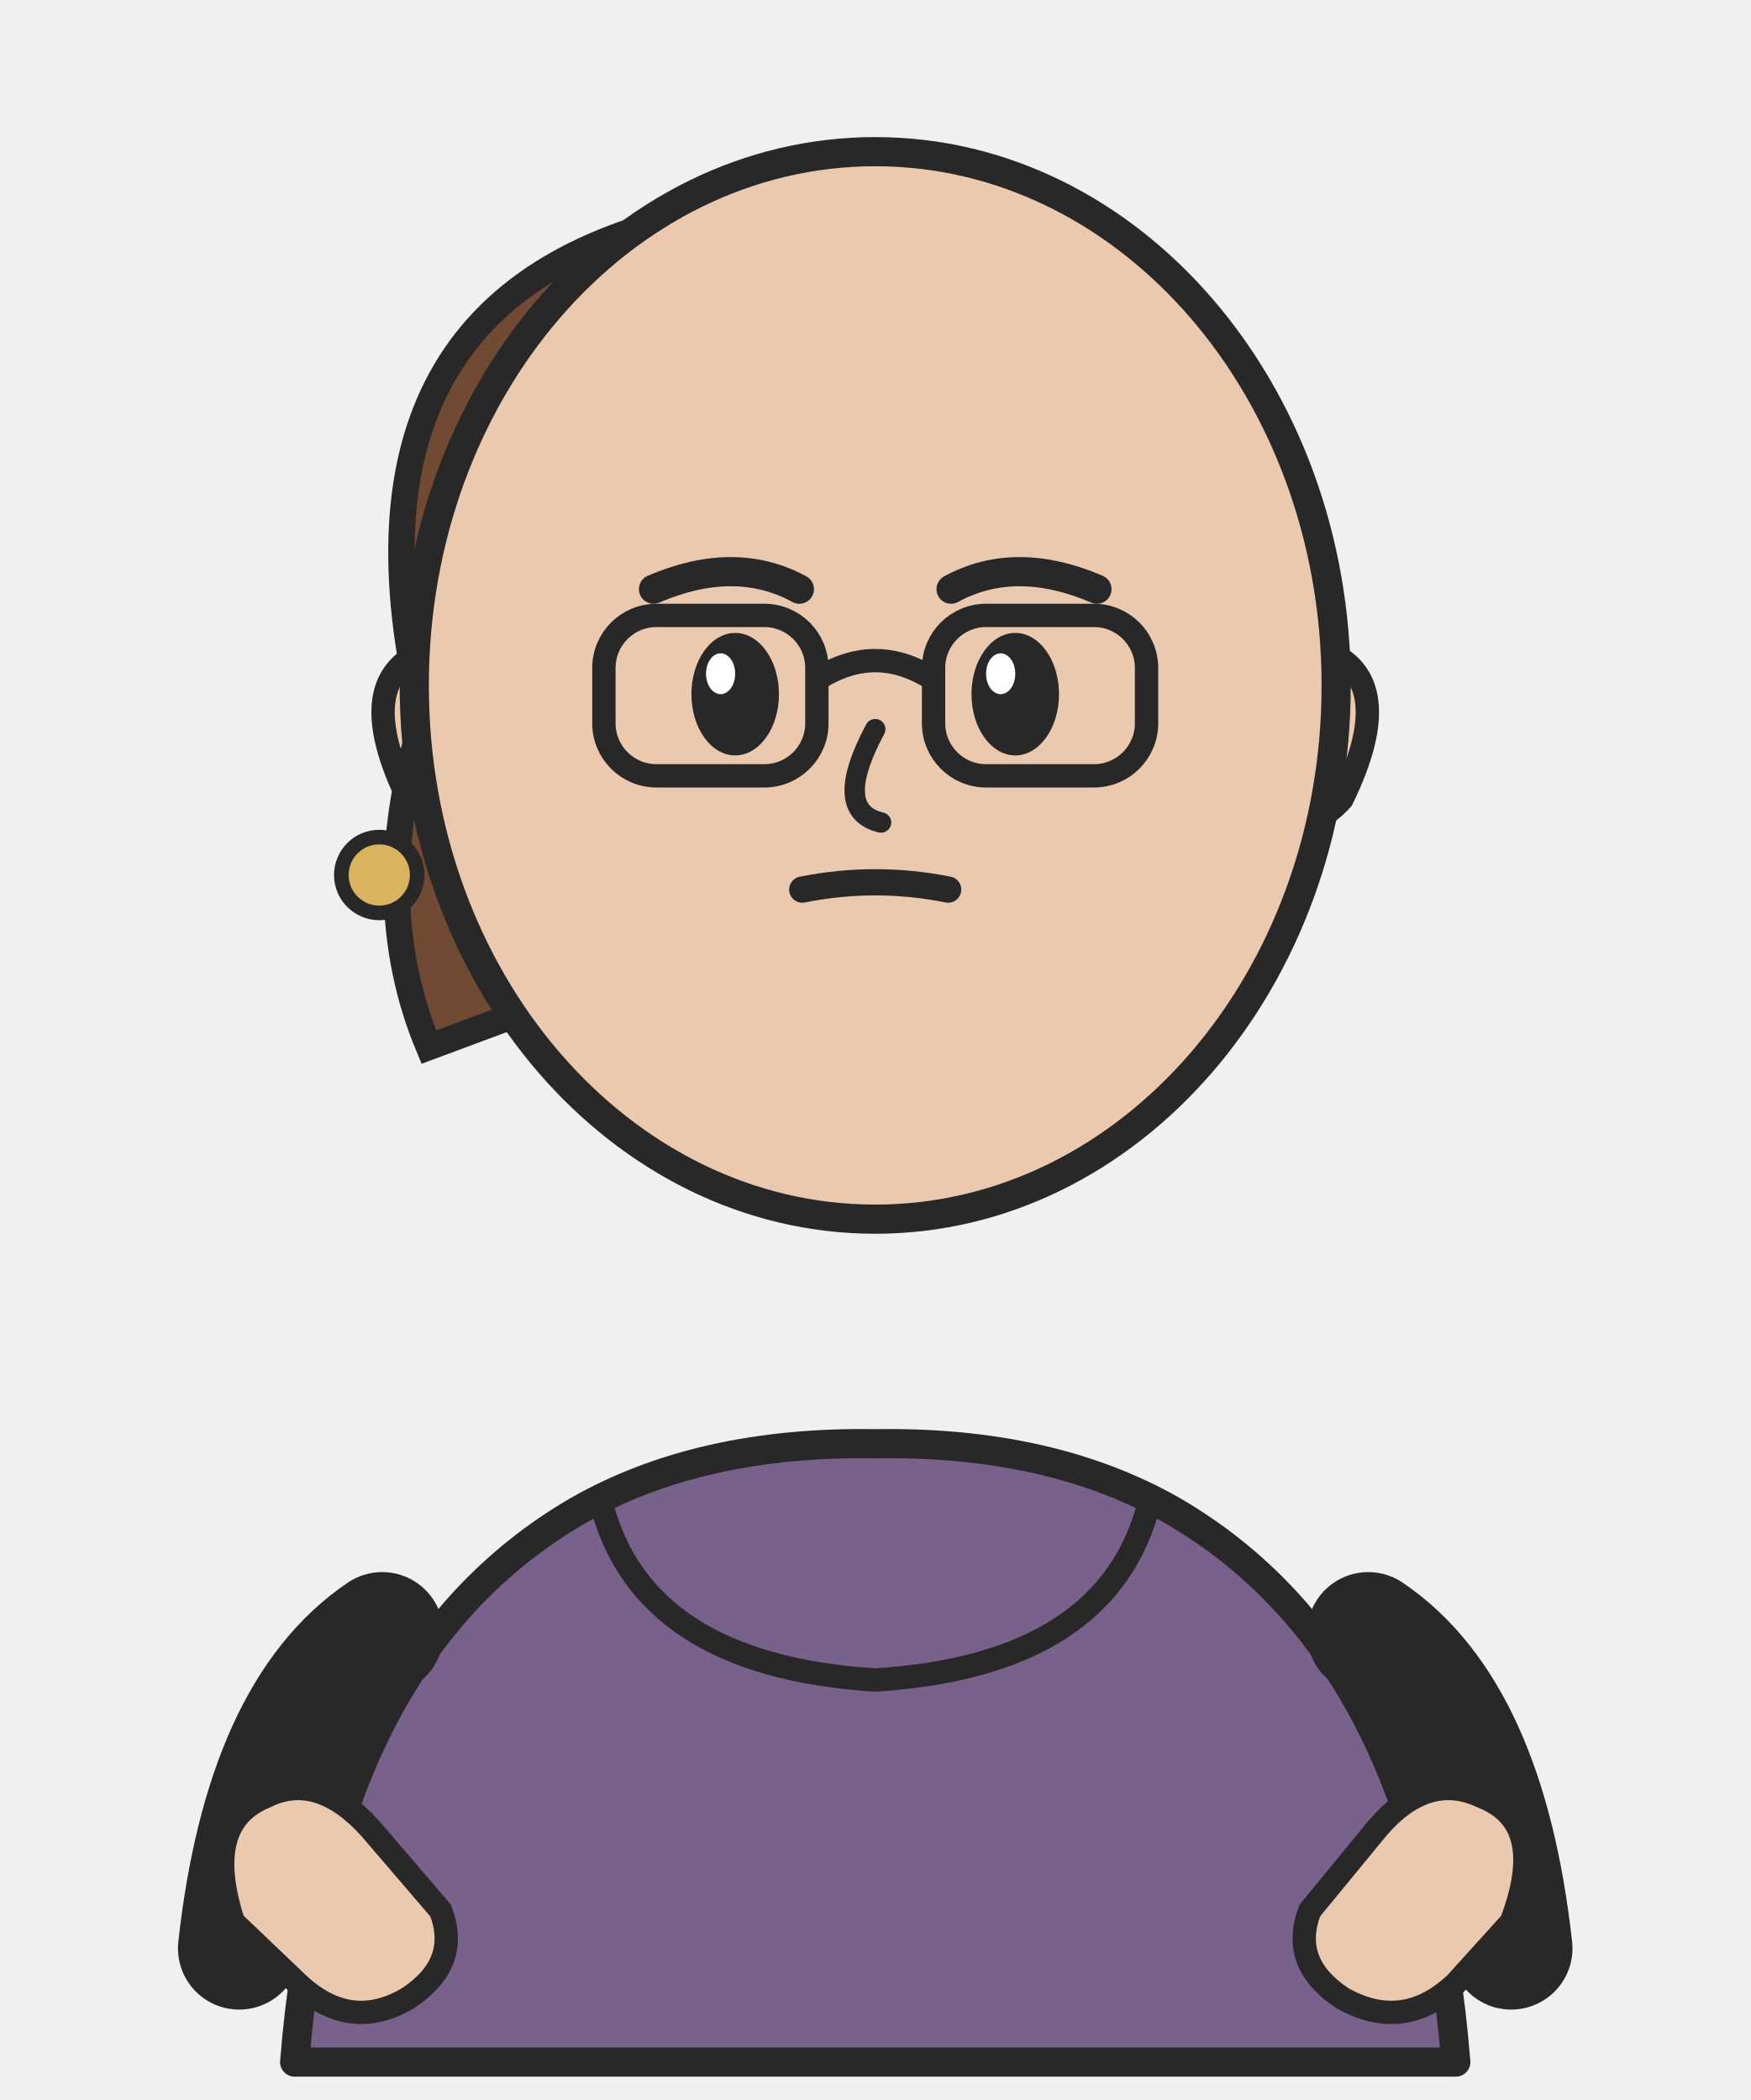
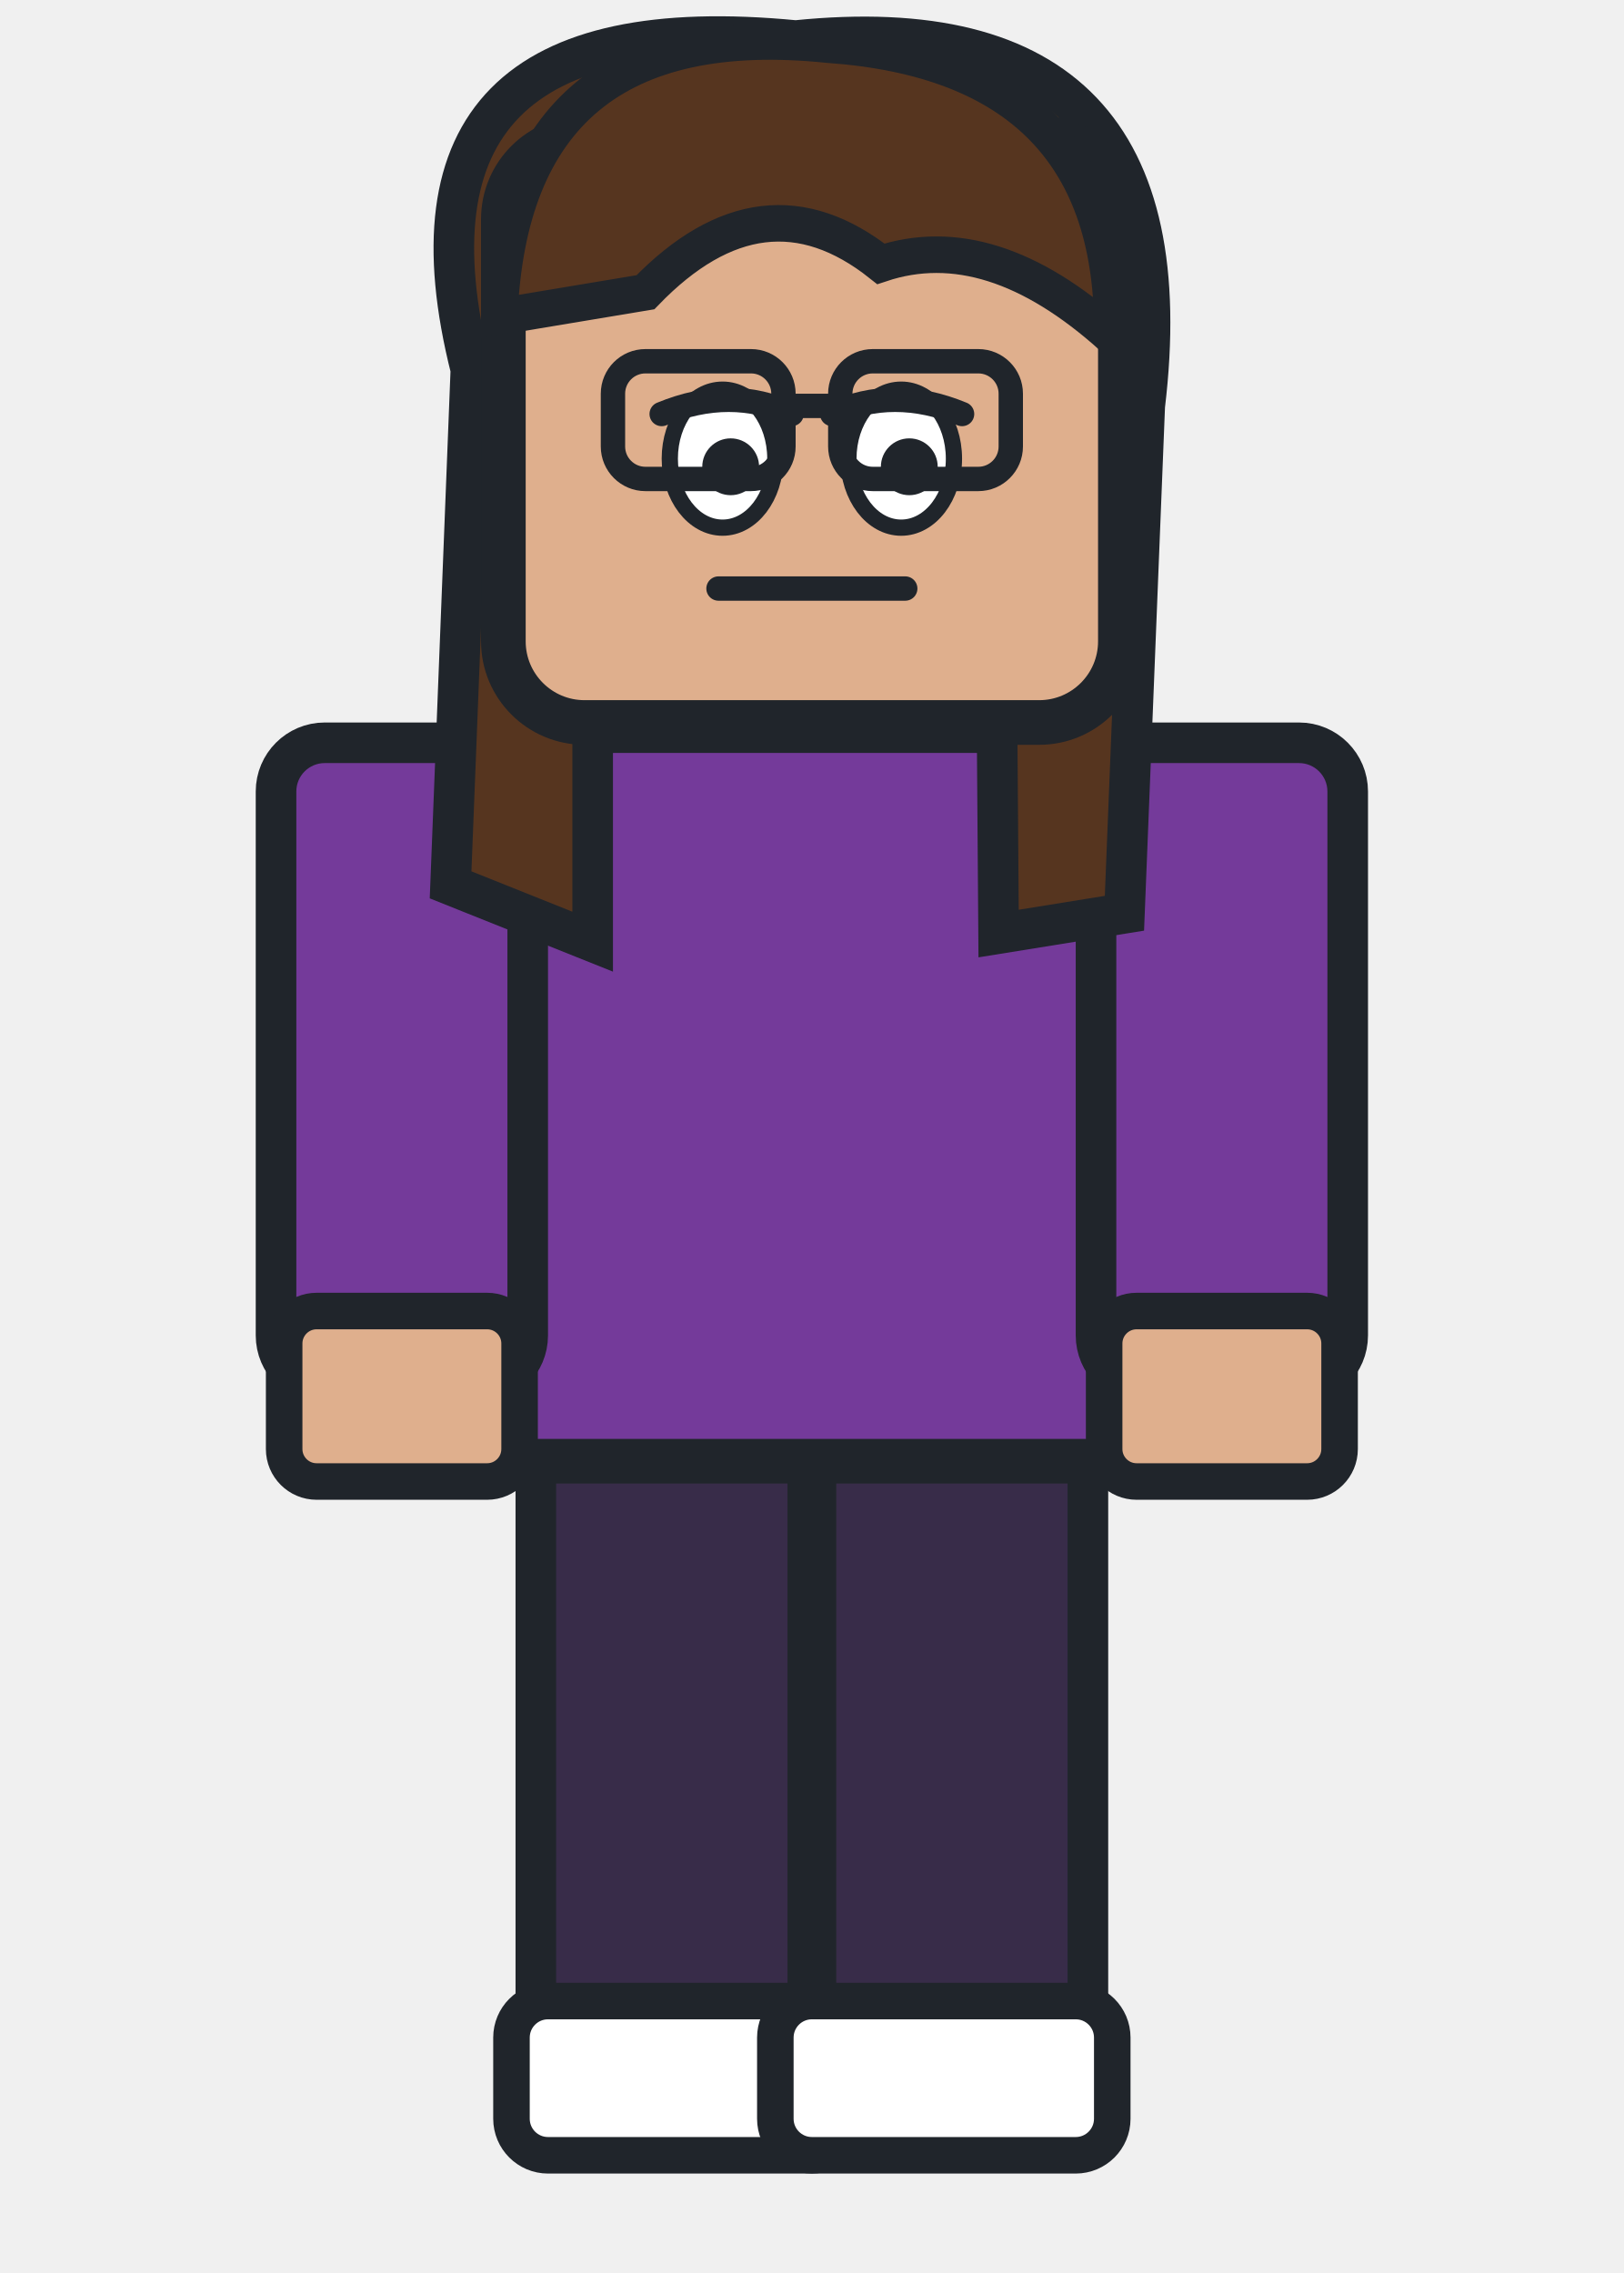
- <svg xmlns="http://www.w3.org/2000/svg" viewBox="0 0 600 720" role="img" aria-label="Mentora">
-   <g id="character-rig" class="character-rig">
-     <g id="body-layer">
-       <path d="M101 707 Q112 568 198 518 Q240 494 300 495 Q360 494 402 518 Q488 568 499 707 Z" fill="#78618B" stroke="#282828" stroke-width="10" stroke-linejoin="round" />
-       <path d="M206 515 Q220 571 300 576 Q380 571 394 515" fill="none" stroke="#282828" stroke-width="8" />
-       <path d="M131 560 Q91 587 82 668 M469 560 Q509 587 518 668" fill="none" stroke="#282828" stroke-width="42" stroke-linecap="round" />
+ <svg xmlns="http://www.w3.org/2000/svg" viewBox="0 0 400 560" role="img" aria-label="Mentora — Mentora financeira">
+   <g id="character-rig">
+     <g id="leg-left">
+       <rect x="132" y="346" width="67" height="155" rx="8" fill="#382C49" stroke="#20252B" stroke-width="10" />
+       <rect x="126" y="493" width="83" height="38" rx="9" fill="#FFFFFF" stroke="#20252B" stroke-width="9" />
    </g>
-     <path d="M146 223 Q120 233 140 274 Q156 292 175 267 M454 223 Q480 233 460 274 Q444 292 425 267" fill="#EBC9AE" stroke="#282828" stroke-width="8" />
-     <path d="M145 246 Q110 100 240 73 Q382 48 431 180 Q452 278 410 357 L371 331 L365 198 Q300 145 218 186 L190 343 L147 359 Q126 309 145 246 Z" fill="#704A32" stroke="#282828" stroke-width="9" />
-     <path d="M207 244 Q260 215 300 244" fill="none" stroke="#704A32" stroke-width="12" />
-     <g id="face-layer">
-       <ellipse cx="300" cy="235" rx="158" ry="183" fill="#EBC9AE" stroke="#282828" stroke-width="10" />
-       <g fill="#282828">
-         <ellipse cx="252" cy="238" rx="15" ry="21" />
-         <ellipse cx="348" cy="238" rx="15" ry="21" />
+     <g id="leg-right">
+       <rect x="201" y="346" width="67" height="155" rx="8" fill="#382C49" stroke="#20252B" stroke-width="10" />
+       <rect x="191" y="493" width="83" height="38" rx="9" fill="#FFFFFF" stroke="#20252B" stroke-width="9" />
+     </g>
+     <g id="torso">
+       <rect x="171" y="150" width="58" height="45" rx="6" fill="#DFAF8D" stroke="#20252B" stroke-width="8" />
+       <rect x="119" y="180" width="162" height="180" rx="12" fill="#743A9A" stroke="#20252B" stroke-width="11" />
+     </g>
+     <g id="arm-left">
+       <rect x="68" y="183" width="62" height="158" rx="12" fill="#743A9A" stroke="#20252B" stroke-width="10" />
+       <rect x="70" y="323" width="58" height="42" rx="8" fill="#DFAF8D" stroke="#20252B" stroke-width="9" />
+     </g>
+     <g id="arm-right">
+       <rect x="270" y="183" width="62" height="158" rx="12" fill="#743A9A" stroke="#20252B" stroke-width="10" />
+       <rect x="272" y="323" width="58" height="42" rx="8" fill="#DFAF8D" stroke="#20252B" stroke-width="9" />
+     </g>
+     <g id="head">
+       <path id="hair-back" d="M116 91 Q93 0 196 10 Q294 0 282 100 L277 225 L246 230 L245 95 L146 91 L146 232 L111 218Z" fill="#56351F" stroke="#20252B" stroke-width="10" />
+       <rect x="124" y="34" width="152" height="144" rx="20" fill="#DFAF8D" stroke="#20252B" stroke-width="11" />
+       <g id="face">
+         <g class="face-expression" data-expression="neutral" style="display:inline">
+           <ellipse cx="178" cy="113" rx="13" ry="17" fill="#FFFFFF" stroke="#20252B" stroke-width="4" />
+           <ellipse cx="222" cy="113" rx="13" ry="17" fill="#FFFFFF" stroke="#20252B" stroke-width="4" />
+           <circle cx="180" cy="115" r="7" fill="#20252B" />
+           <circle cx="224" cy="115" r="7" fill="#20252B" />
+           <path d="M163 102 Q180 95 195 102 M205 102 Q220 95 237 102" fill="none" stroke="#20252B" stroke-width="6" stroke-linecap="round" />
+           <path d="M177 145 Q200 145 223 145" fill="none" stroke="#20252B" stroke-width="6" stroke-linecap="round" stroke-linejoin="round" />
+         </g>
+         <g class="face-expression" data-expression="happy" style="display:none">
+           <ellipse cx="178" cy="113" rx="13" ry="17" fill="#FFFFFF" stroke="#20252B" stroke-width="4" />
+           <ellipse cx="222" cy="113" rx="13" ry="17" fill="#FFFFFF" stroke="#20252B" stroke-width="4" />
+           <circle cx="180" cy="115" r="7" fill="#20252B" />
+           <circle cx="224" cy="115" r="7" fill="#20252B" />
+           <path d="M163 100 Q180 87 195 100 M205 100 Q220 87 237 100" fill="none" stroke="#20252B" stroke-width="6" stroke-linecap="round" />
+           <path d="M168 137 Q200 168 232 137" fill="none" stroke="#20252B" stroke-width="6" stroke-linecap="round" stroke-linejoin="round" />
+         </g>
+         <g class="face-expression" data-expression="excited" style="display:none">
+           <ellipse cx="178" cy="113" rx="13" ry="17" fill="#FFFFFF" stroke="#20252B" stroke-width="4" />
+           <ellipse cx="222" cy="113" rx="13" ry="17" fill="#FFFFFF" stroke="#20252B" stroke-width="4" />
+           <circle cx="180" cy="115" r="7" fill="#20252B" />
+           <circle cx="224" cy="115" r="7" fill="#20252B" />
+           <path d="M163 97 Q180 82 195 97 M205 97 Q220 82 237 97" fill="none" stroke="#20252B" stroke-width="6" stroke-linecap="round" />
+           <path d="M167 133 Q200 174 233 133" fill="#59252B" stroke="#20252B" stroke-width="5" />
+           <path d="M183 145 Q200 152 217 145" fill="none" stroke="#F4A6A8" stroke-width="5" />
+         </g>
+         <g class="face-expression" data-expression="surprised" style="display:none">
+           <ellipse cx="178" cy="113" rx="13" ry="17" fill="#FFFFFF" stroke="#20252B" stroke-width="4" />
+           <ellipse cx="222" cy="113" rx="13" ry="17" fill="#FFFFFF" stroke="#20252B" stroke-width="4" />
+           <circle cx="180" cy="115" r="7" fill="#20252B" />
+           <circle cx="224" cy="115" r="7" fill="#20252B" />
+           <path d="M163 99 Q180 95 195 99 M205 99 Q220 95 237 99" fill="none" stroke="#20252B" stroke-width="6" stroke-linecap="round" />
+           <ellipse cx="200" cy="145" rx="13" ry="18" fill="#59252B" stroke="#20252B" stroke-width="5" />
+         </g>
+         <g class="face-expression" data-expression="pondering" style="display:none">
+           <ellipse cx="178" cy="113" rx="13" ry="17" fill="#FFFFFF" stroke="#20252B" stroke-width="4" />
+           <ellipse cx="222" cy="113" rx="13" ry="17" fill="#FFFFFF" stroke="#20252B" stroke-width="4" />
+           <circle cx="180" cy="115" r="7" fill="#20252B" />
+           <circle cx="224" cy="115" r="7" fill="#20252B" />
+           <path d="M163 104 Q180 112 195 104 M205 104 Q220 94 237 104" fill="none" stroke="#20252B" stroke-width="6" stroke-linecap="round" />
+           <path d="M179 146 Q200 138 221 146" fill="none" stroke="#20252B" stroke-width="6" stroke-linecap="round" stroke-linejoin="round" />
+         </g>
+         <g class="face-expression" data-expression="worried" style="display:none">
+           <ellipse cx="178" cy="113" rx="13" ry="17" fill="#FFFFFF" stroke="#20252B" stroke-width="4" />
+           <ellipse cx="222" cy="113" rx="13" ry="17" fill="#FFFFFF" stroke="#20252B" stroke-width="4" />
+           <circle cx="180" cy="115" r="7" fill="#20252B" />
+           <circle cx="224" cy="115" r="7" fill="#20252B" />
+           <path d="M163 108 Q180 88 195 104 M205 104 Q220 88 237 108" fill="none" stroke="#20252B" stroke-width="6" stroke-linecap="round" />
+           <path d="M176 153 Q200 132 224 153" fill="none" stroke="#20252B" stroke-width="6" stroke-linecap="round" stroke-linejoin="round" />
+         </g>
+         <g class="face-expression" data-expression="sad" style="display:none">
+           <ellipse cx="178" cy="113" rx="13" ry="17" fill="#FFFFFF" stroke="#20252B" stroke-width="4" />
+           <ellipse cx="222" cy="113" rx="13" ry="17" fill="#FFFFFF" stroke="#20252B" stroke-width="4" />
+           <circle cx="180" cy="115" r="7" fill="#20252B" />
+           <circle cx="224" cy="115" r="7" fill="#20252B" />
+           <path d="M163 108 Q180 98 195 110 M205 110 Q220 98 237 108" fill="none" stroke="#20252B" stroke-width="6" stroke-linecap="round" />
+           <path d="M173 158 Q200 133 227 158" fill="none" stroke="#20252B" stroke-width="6" stroke-linecap="round" stroke-linejoin="round" />
+         </g>
+         <g class="face-expression" data-expression="angry" style="display:none">
+           <ellipse cx="178" cy="113" rx="13" ry="17" fill="#FFFFFF" stroke="#20252B" stroke-width="4" />
+           <ellipse cx="222" cy="113" rx="13" ry="17" fill="#FFFFFF" stroke="#20252B" stroke-width="4" />
+           <circle cx="180" cy="115" r="7" fill="#20252B" />
+           <circle cx="224" cy="115" r="7" fill="#20252B" />
+           <path d="M163 109 L195 98 M205 98 L237 109" fill="none" stroke="#20252B" stroke-width="6" stroke-linecap="round" />
+           <path d="M176 151 Q200 160 224 151" fill="none" stroke="#20252B" stroke-width="6" stroke-linecap="round" stroke-linejoin="round" />
+         </g>
+         <g class="face-expression" data-expression="confident" style="display:none">
+           <ellipse cx="178" cy="113" rx="13" ry="17" fill="#FFFFFF" stroke="#20252B" stroke-width="4" />
+           <ellipse cx="222" cy="113" rx="13" ry="17" fill="#FFFFFF" stroke="#20252B" stroke-width="4" />
+           <circle cx="180" cy="115" r="7" fill="#20252B" />
+           <circle cx="224" cy="115" r="7" fill="#20252B" />
+           <path d="M163 99 Q180 92 195 99 M205 99 Q220 92 237 99" fill="none" stroke="#20252B" stroke-width="6" stroke-linecap="round" />
+           <path d="M174 143 Q200 157 226 143" fill="none" stroke="#20252B" stroke-width="6" stroke-linecap="round" stroke-linejoin="round" />
+         </g>
+         <g class="face-expression" data-expression="idea" style="display:none">
+           <ellipse cx="178" cy="113" rx="13" ry="17" fill="#FFFFFF" stroke="#20252B" stroke-width="4" />
+           <ellipse cx="222" cy="113" rx="13" ry="17" fill="#FFFFFF" stroke="#20252B" stroke-width="4" />
+           <circle cx="180" cy="115" r="7" fill="#20252B" />
+           <circle cx="224" cy="115" r="7" fill="#20252B" />
+           <path d="M163 102 Q180 94 195 102 M205 102 Q220 94 237 102" fill="none" stroke="#20252B" stroke-width="6" stroke-linecap="round" />
+           <path d="M174 141 Q200 158 226 141" fill="none" stroke="#20252B" stroke-width="6" stroke-linecap="round" stroke-linejoin="round" />
+         </g>
      </g>
-       <g fill="white">
-         <ellipse cx="247" cy="231" rx="5" ry="7" />
-         <ellipse cx="343" cy="231" rx="5" ry="7" />
+       <path d="M123 78 Q126 3 204 11 Q275 16 274 83 Q244 56 217 65 Q188 42 159 72Z" fill="#56351F" stroke="#20252B" stroke-width="9" />
+       <g id="glasses">
+         <rect x="151" y="89" width="42" height="29" rx="8" fill="none" stroke="#20252B" stroke-width="6" />
+         <rect x="207" y="89" width="42" height="29" rx="8" fill="none" stroke="#20252B" stroke-width="6" />
+         <path d="M193 100 H207" stroke="#20252B" stroke-width="6" />
      </g>
-       <path d="M300 250 Q285 278 302 282" fill="none" stroke="#282828" stroke-width="7" stroke-linecap="round" />
-       <g class="face-expression" data-expression="neutral" style="display:inline">
-         <path d="M224 202 Q252 190 274 202 M326 202 Q348 190 376 202" fill="none" stroke="#282828" stroke-width="10" stroke-linecap="round" />
-         <path d="M275 305 Q300 300 325 305" fill="none" stroke="#282828" stroke-width="9" stroke-linecap="round" stroke-linejoin="round" />
-       </g>
-       <g class="face-expression" data-expression="happy" style="display:none">
-         <path d="M224 196 Q250 176 274 196 M326 196 Q350 176 376 196" fill="none" stroke="#282828" stroke-width="10" stroke-linecap="round" />
-         <path d="M264 300 Q300 342 336 300" fill="none" stroke="#282828" stroke-width="9" stroke-linecap="round" stroke-linejoin="round" />
-       </g>
-       <g class="face-expression" data-expression="excited" style="display:none">
-         <path d="M224 188 Q250 166 274 188 M326 188 Q350 166 376 188" fill="none" stroke="#282828" stroke-width="10" stroke-linecap="round" />
-         <path d="M270 292 Q300 352 330 292" fill="none" stroke="#282828" stroke-width="9" stroke-linecap="round" stroke-linejoin="round" />
-       </g>
-       <g class="face-expression" data-expression="surprised" style="display:none">
-         <path d="M224 195 Q250 183 274 195 M326 195 Q350 183 376 195" fill="none" stroke="#282828" stroke-width="10" stroke-linecap="round" />
-         <path d="M282 292 Q300 278 318 292 Q322 321 300 325 Q278 321 282 292" fill="none" stroke="#282828" stroke-width="9" stroke-linecap="round" stroke-linejoin="round" />
-       </g>
-       <g class="face-expression" data-expression="pondering" style="display:none">
-         <path d="M224 197 Q250 207 274 197 M326 197 Q350 187 376 197" fill="none" stroke="#282828" stroke-width="10" stroke-linecap="round" />
-         <path d="M278 310 Q300 294 322 310" fill="none" stroke="#282828" stroke-width="9" stroke-linecap="round" stroke-linejoin="round" />
-       </g>
-       <g class="face-expression" data-expression="worried" style="display:none">
-         <path d="M224 212 Q250 188 274 205 M326 205 Q350 188 376 212" fill="none" stroke="#282828" stroke-width="10" stroke-linecap="round" />
-         <path d="M276 318 Q300 292 324 318" fill="none" stroke="#282828" stroke-width="9" stroke-linecap="round" stroke-linejoin="round" />
-       </g>
-       <g class="face-expression" data-expression="sad" style="display:none">
-         <path d="M224 210 Q250 196 274 214 M326 214 Q350 196 376 210" fill="none" stroke="#282828" stroke-width="10" stroke-linecap="round" />
-         <path d="M266 330 Q300 300 334 330" fill="none" stroke="#282828" stroke-width="9" stroke-linecap="round" stroke-linejoin="round" />
-       </g>
-       <g class="face-expression" data-expression="doubtful" style="display:none">
-         <path d="M224 200 Q250 190 274 205 M326 190 Q350 190 376 200" fill="none" stroke="#282828" stroke-width="10" stroke-linecap="round" />
-         <path d="M278 310 Q300 300 322 310" fill="none" stroke="#282828" stroke-width="9" stroke-linecap="round" stroke-linejoin="round" />
-       </g>
-       <g class="face-expression" data-expression="determined" style="display:none">
-         <path d="M224 210 Q250 194 274 206 M326 206 Q350 194 376 210" fill="none" stroke="#282828" stroke-width="10" stroke-linecap="round" />
-         <path d="M275 310 Q300 318 325 310" fill="none" stroke="#282828" stroke-width="9" stroke-linecap="round" stroke-linejoin="round" />
-       </g>
-       <g class="face-expression" data-expression="laughing" style="display:none">
-         <path d="M224 194 Q250 174 274 194 M326 194 Q350 174 376 194" fill="none" stroke="#282828" stroke-width="10" stroke-linecap="round" />
-         <path d="M260 292 Q300 360 340 292 Q334 344 300 346 Q266 344 260 292" fill="none" stroke="#282828" stroke-width="9" stroke-linecap="round" stroke-linejoin="round" />
-       </g>
-     </g>
-     <g fill="none" stroke="#282828" stroke-width="8">
-       <rect x="207" y="211" width="73" height="55" rx="18" />
-       <rect x="320" y="211" width="73" height="55" rx="18" />
-       <path d="M280 233 Q300 220 320 233" />
-     </g>
-     <circle cx="130" cy="300" r="13" fill="#D9B35E" stroke="#282828" stroke-width="5" />
-     <g id="hands-layer" fill="#EBC9AE" stroke="#282828" stroke-width="8">
-       <path d="M80 659 Q69 625 91 616 Q109 607 127 627 L151 655 Q158 673 140 685 Q120 697 102 680 Z" />
-       <path d="M518 659 Q531 625 508 616 Q489 607 472 627 L449 655 Q442 673 460 685 Q481 697 499 680 Z" />
    </g>
  </g>
</svg>
